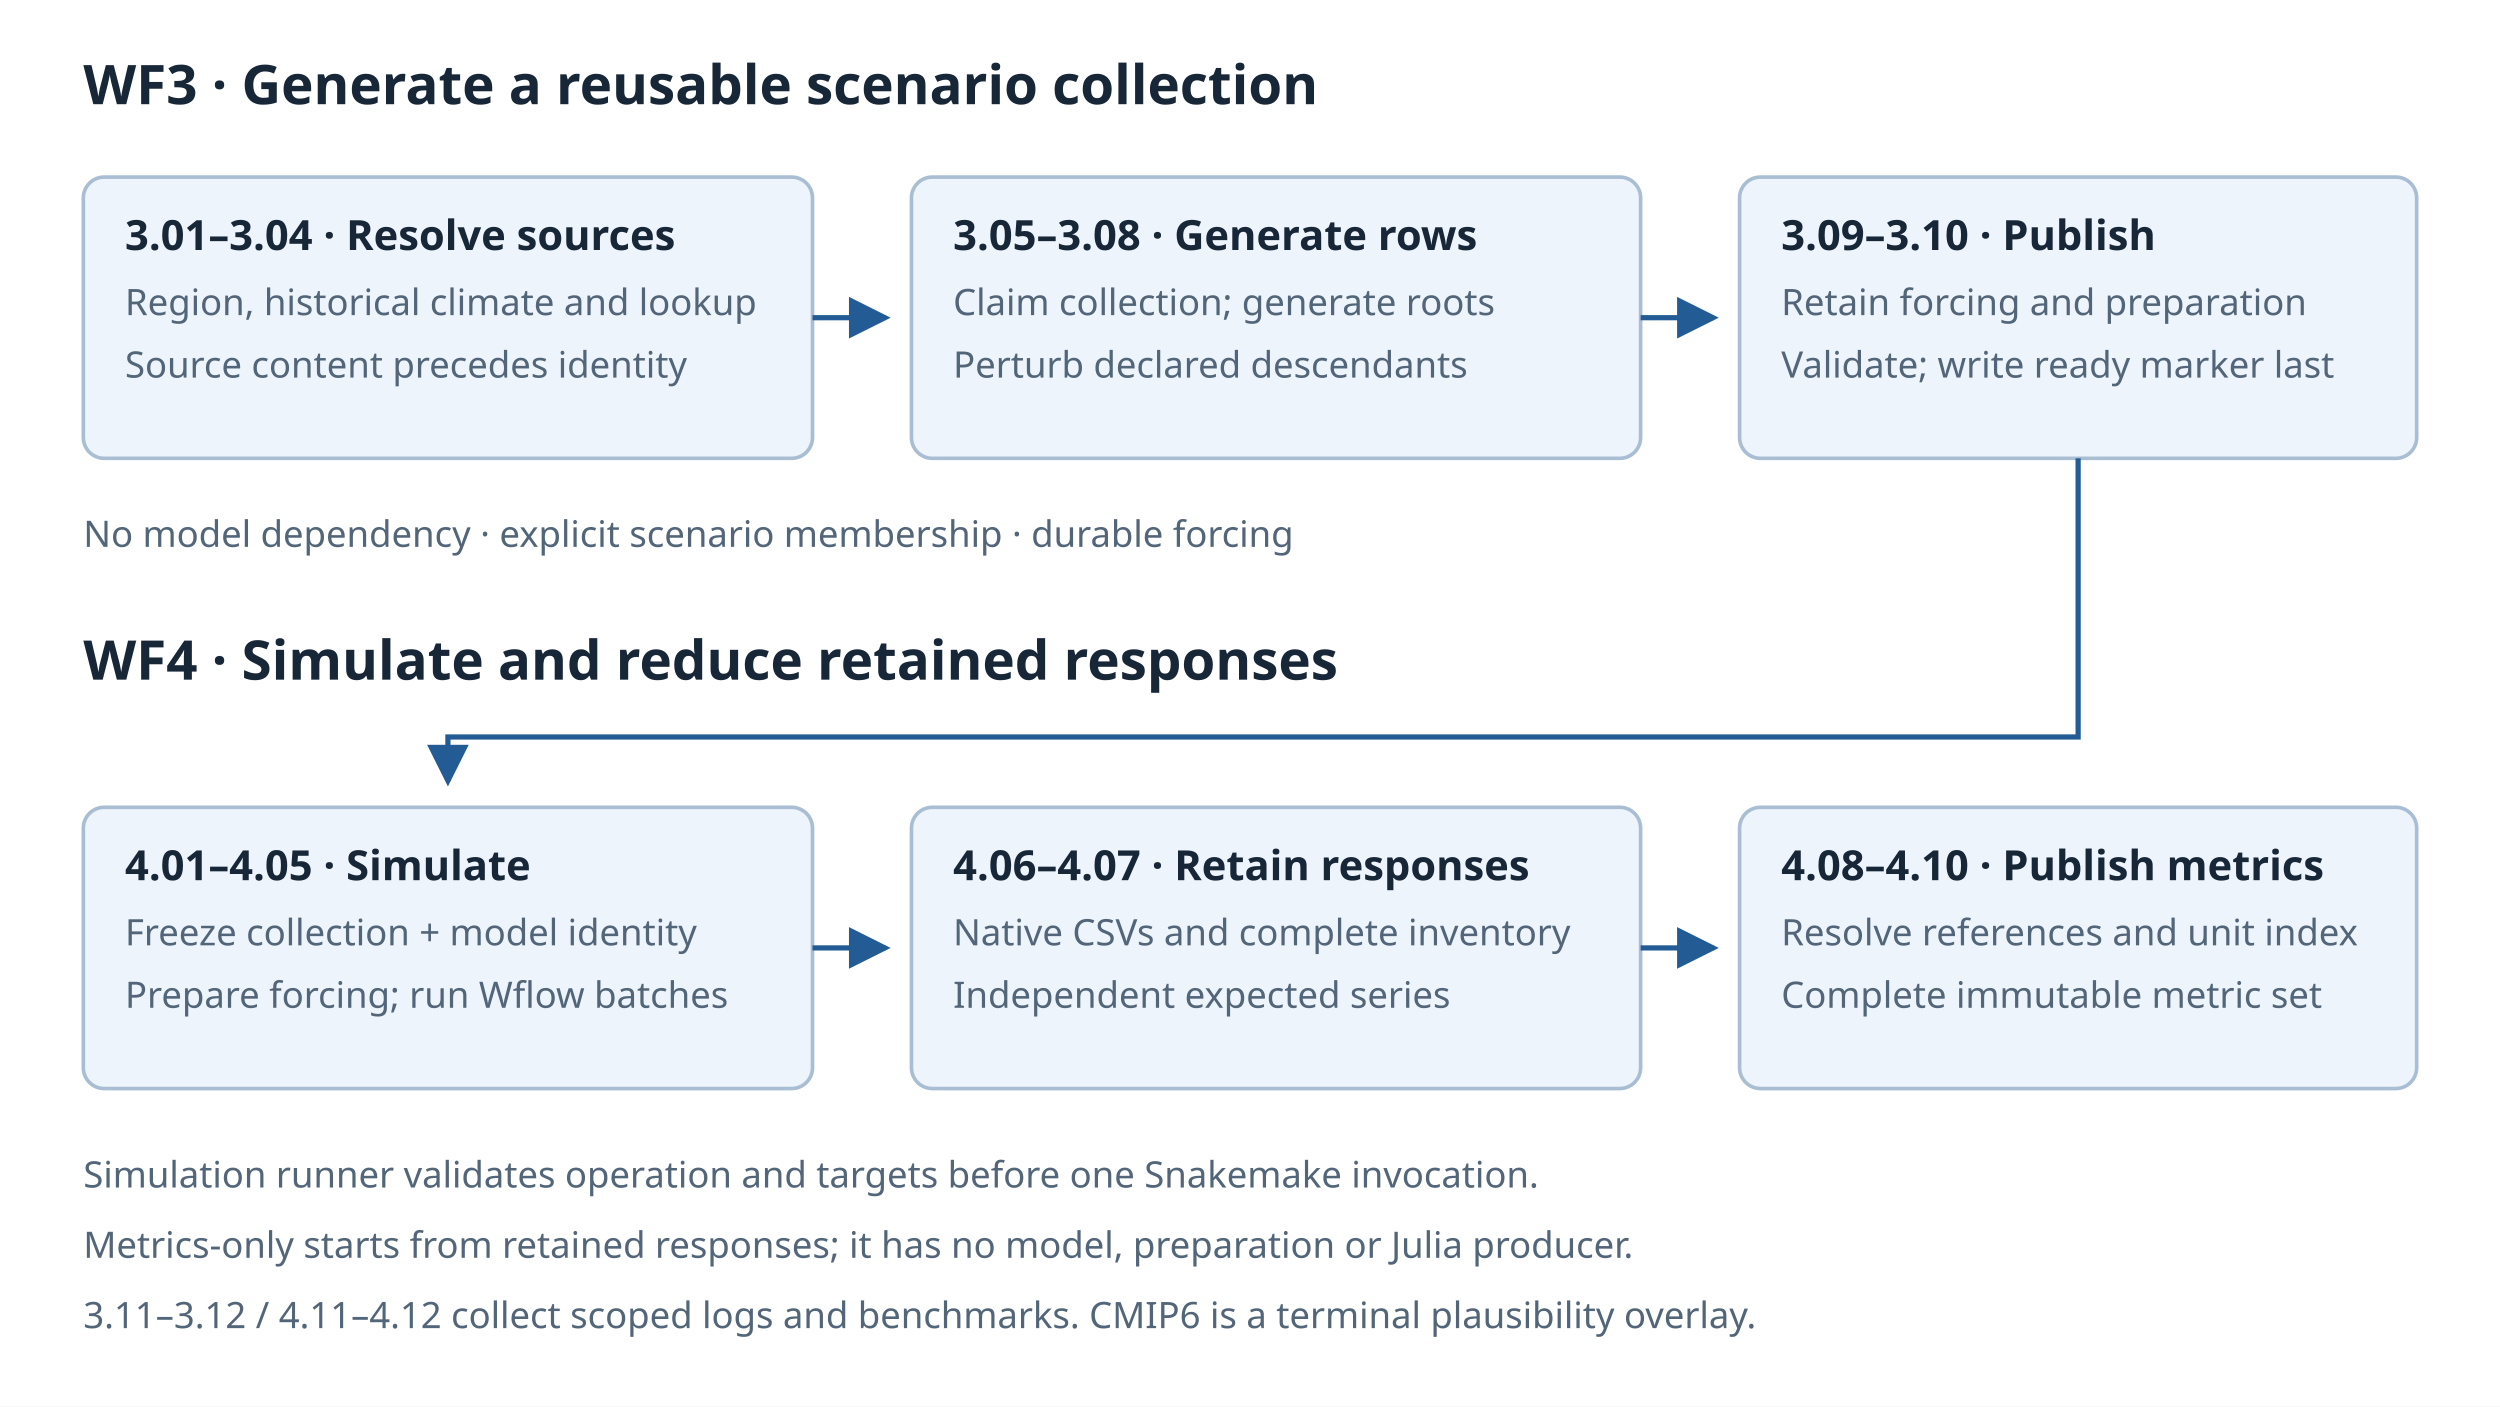
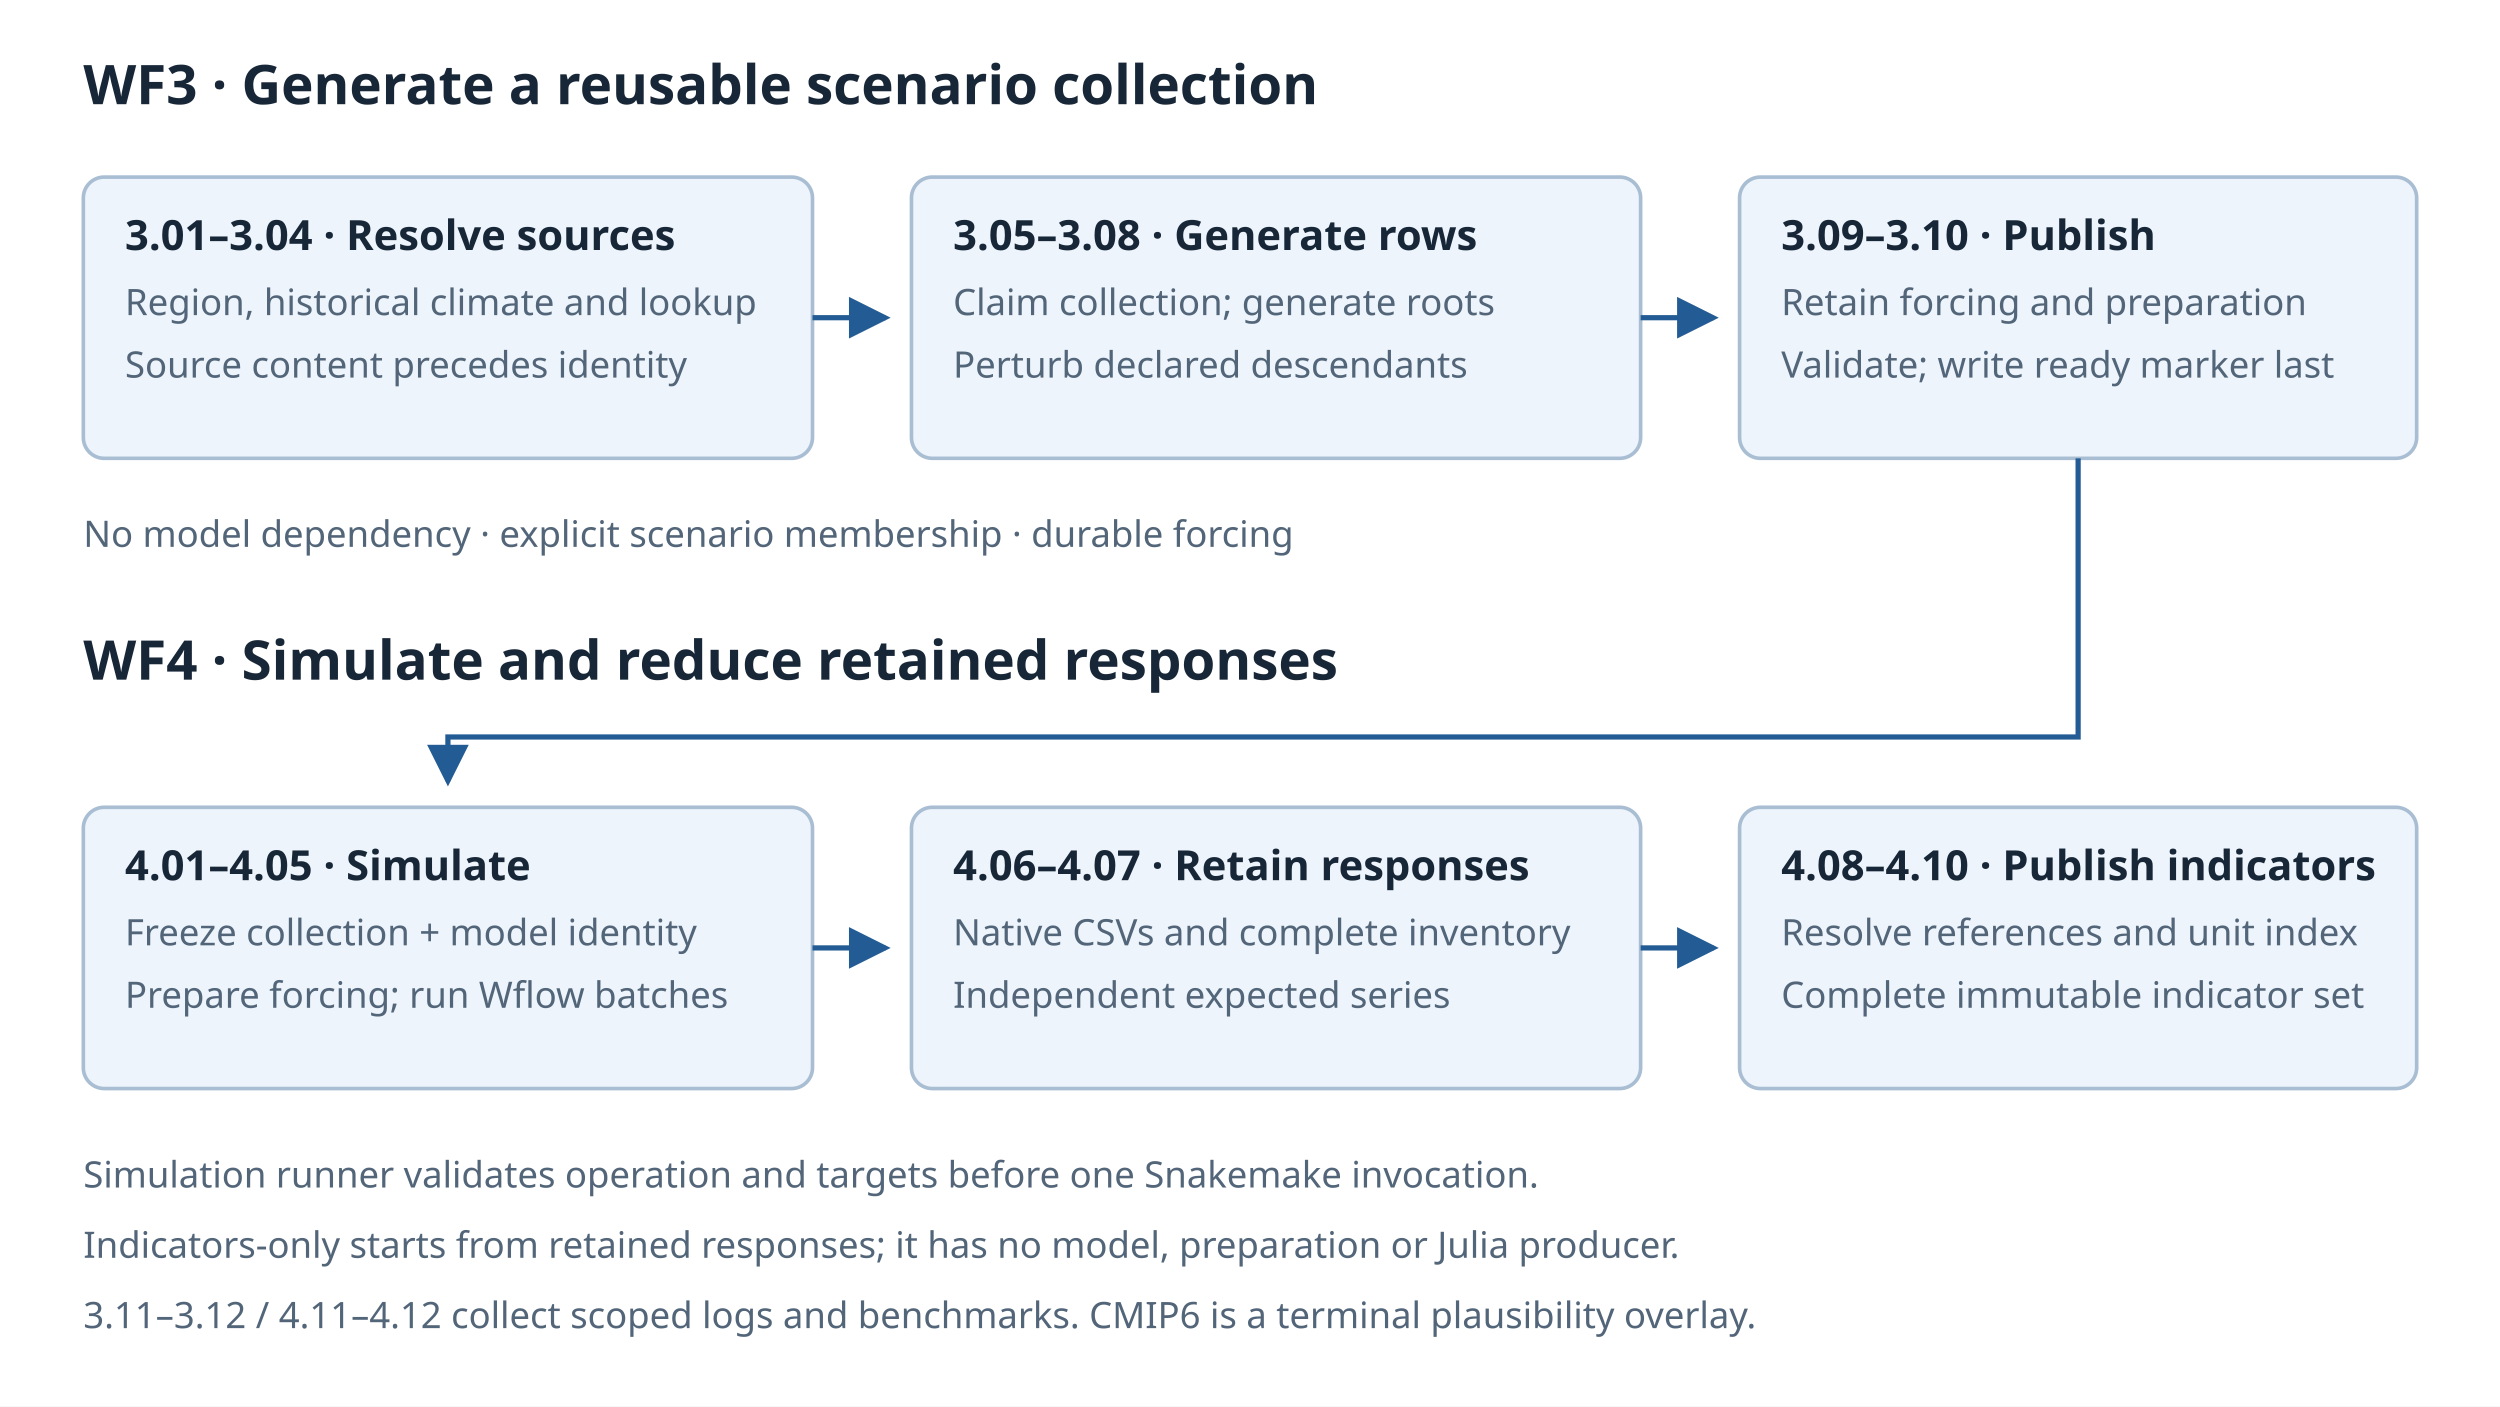
<svg xmlns="http://www.w3.org/2000/svg" width="960" height="540" viewBox="0 0 960 540" role="img" aria-labelledby="title desc">
  <style>

:root { --bg: #ffffff; --ink: #182738; --muted: #526579; --blue: #235c94; --card: #edf4fb; }
svg { max-width: 100%; height: auto; }
.box { fill: #edf4fb; stroke: #a9bed3; stroke-width: 1.4; }
.heading { font: 600 21px "Segoe UI",sans-serif; fill: #182738; }
.label { font: 600 16px "Segoe UI",sans-serif; fill: #182738; }
.detail { font: 14px "Segoe UI",sans-serif; fill: #526579; }
.edge { fill: none; stroke: #235c94; stroke-width: 2; marker-end: url(#arrow); }

svg { width: 960px; height: 540px; max-width: none; }
</style>
  <rect width="960" height="540" fill="#FFFFFF" />
  <defs>
    <marker id="arrow" markerWidth="8" markerHeight="8" refX="7" refY="4" orient="auto">
      <path d="M0,0 L8,4 L0,8 Z" fill="#235c94" />
    </marker>
  </defs>
  <rect width="960" height="540" fill="white" />
  <text x="32" y="40" class="heading">WF3 · Generate a reusable scenario collection</text>
  <rect x="32" y="68" width="280" height="108" rx="8" class="box" />
  <text x="48" y="96" class="label">3.01–3.04 · Resolve sources</text>
  <text x="48" y="121" class="detail">Region, historical climate and lookup</text>
  <text x="48" y="145" class="detail">Source content precedes identity</text>
  <path d="M312,122 H340" class="edge" />
  <rect x="350" y="68" width="280" height="108" rx="8" class="box" />
  <text x="366" y="96" class="label">3.05–3.08 · Generate rows</text>
  <text x="366" y="121" class="detail">Claim collection; generate roots</text>
  <text x="366" y="145" class="detail">Perturb declared descendants</text>
  <path d="M630,122 H658" class="edge" />
  <rect x="668" y="68" width="260" height="108" rx="8" class="box" />
  <text x="684" y="96" class="label">3.09–3.10 · Publish</text>
  <text x="684" y="121" class="detail">Retain forcing and preparation</text>
  <text x="684" y="145" class="detail">Validate; write ready marker last</text>
  <text x="32" y="210" class="detail">No model dependency · explicit scenario membership · durable forcing</text>
  <text x="32" y="261" class="heading">WF4 · Simulate and reduce retained responses</text>
  <path d="M798,176 V283 H172 V300" class="edge" />
  <rect x="32" y="310" width="280" height="108" rx="8" class="box" />
  <text x="48" y="338" class="label">4.01–4.05 · Simulate</text>
  <text x="48" y="363" class="detail">Freeze collection + model identity</text>
  <text x="48" y="387" class="detail">Prepare forcing; run Wflow batches</text>
  <path d="M312,364 H340" class="edge" />
  <rect x="350" y="310" width="280" height="108" rx="8" class="box" />
  <text x="366" y="338" class="label">4.06–4.07 · Retain responses</text>
  <text x="366" y="363" class="detail">Native CSVs and complete inventory</text>
  <text x="366" y="387" class="detail">Independent expected series</text>
  <path d="M630,364 H658" class="edge" />
  <rect x="668" y="310" width="260" height="108" rx="8" class="box" />
-   <text x="684" y="338" class="label">4.08–4.10 · Publish metrics</text>
+   <text x="684" y="338" class="label">4.08–4.10 · Publish indicators</text>
  <text x="684" y="363" class="detail">Resolve references and unit index</text>
-   <text x="684" y="387" class="detail">Complete immutable metric set</text>
+   <text x="684" y="387" class="detail">Complete immutable indicator set</text>
  <text x="32" y="456" class="detail">Simulation runner validates operation and targets before one Snakemake invocation.</text>
-   <text x="32" y="483" class="detail">Metrics-only starts from retained responses; it has no model, preparation or Julia producer.</text>
+   <text x="32" y="483" class="detail">Indicators-only starts from retained responses; it has no model, preparation or Julia producer.</text>
  <text x="32" y="510" class="detail">3.11–3.12 / 4.11–4.12 collect scoped logs and benchmarks. CMIP6 is a terminal plausibility overlay.</text>
</svg>
